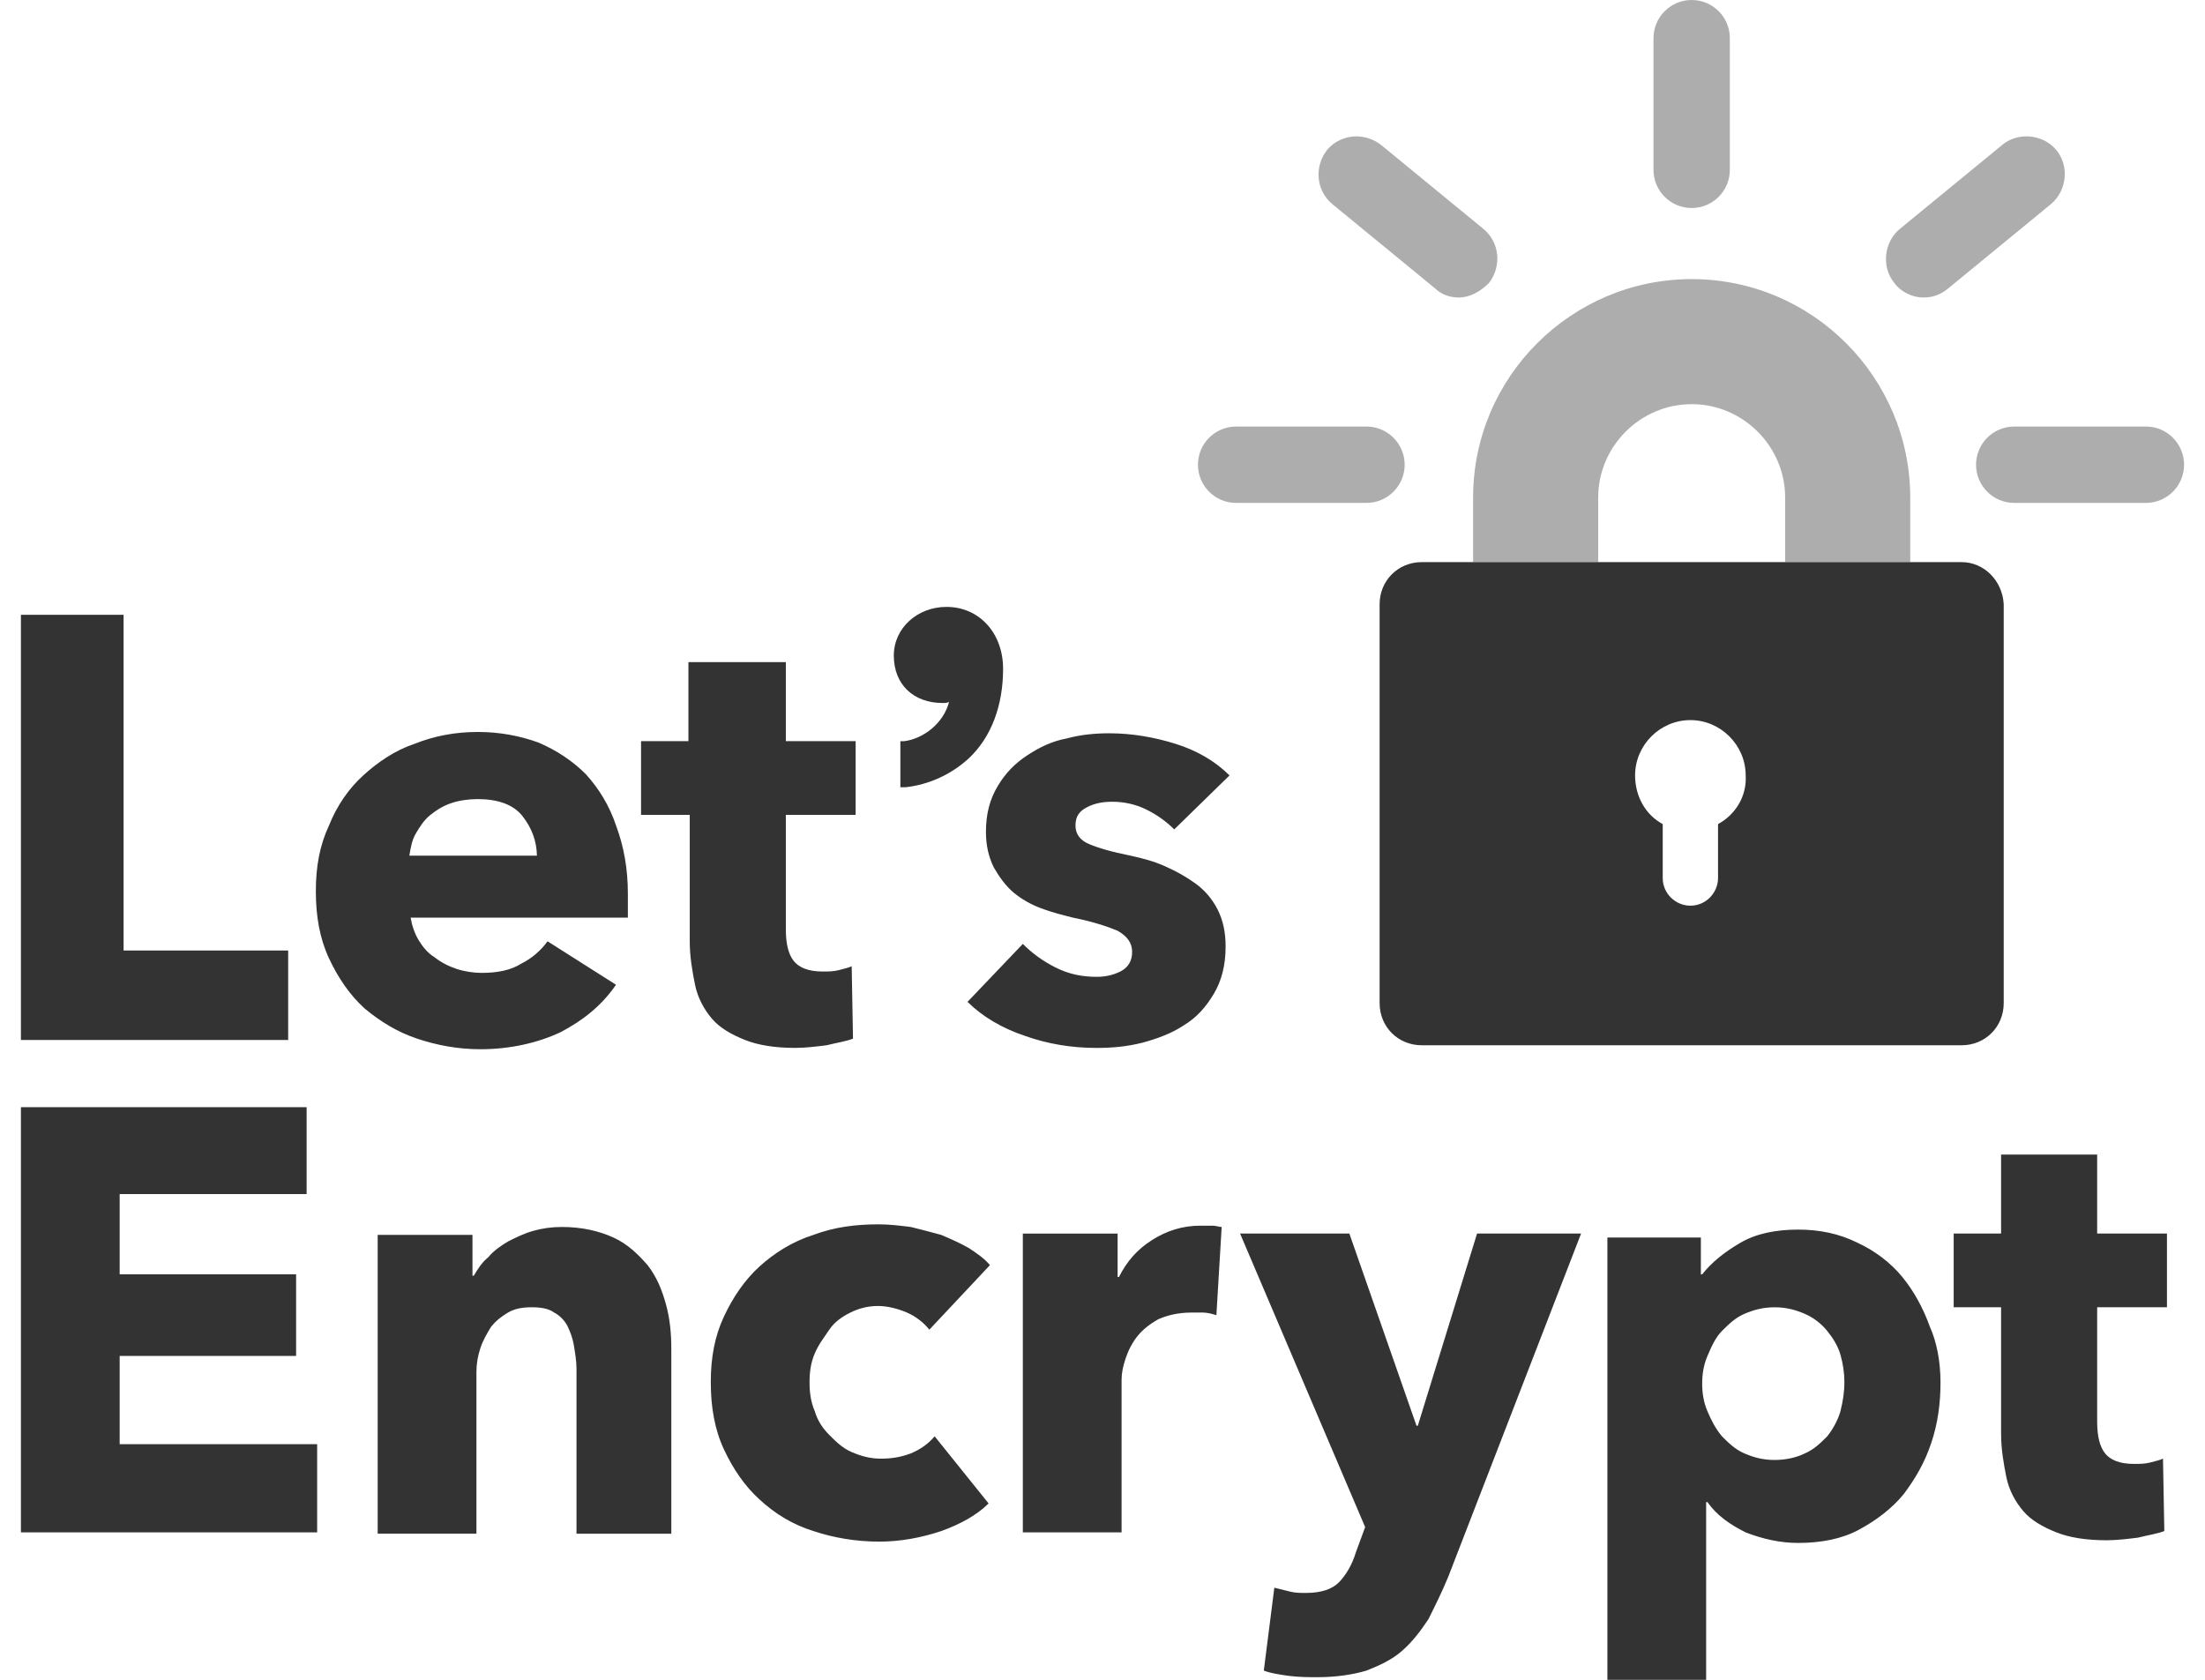
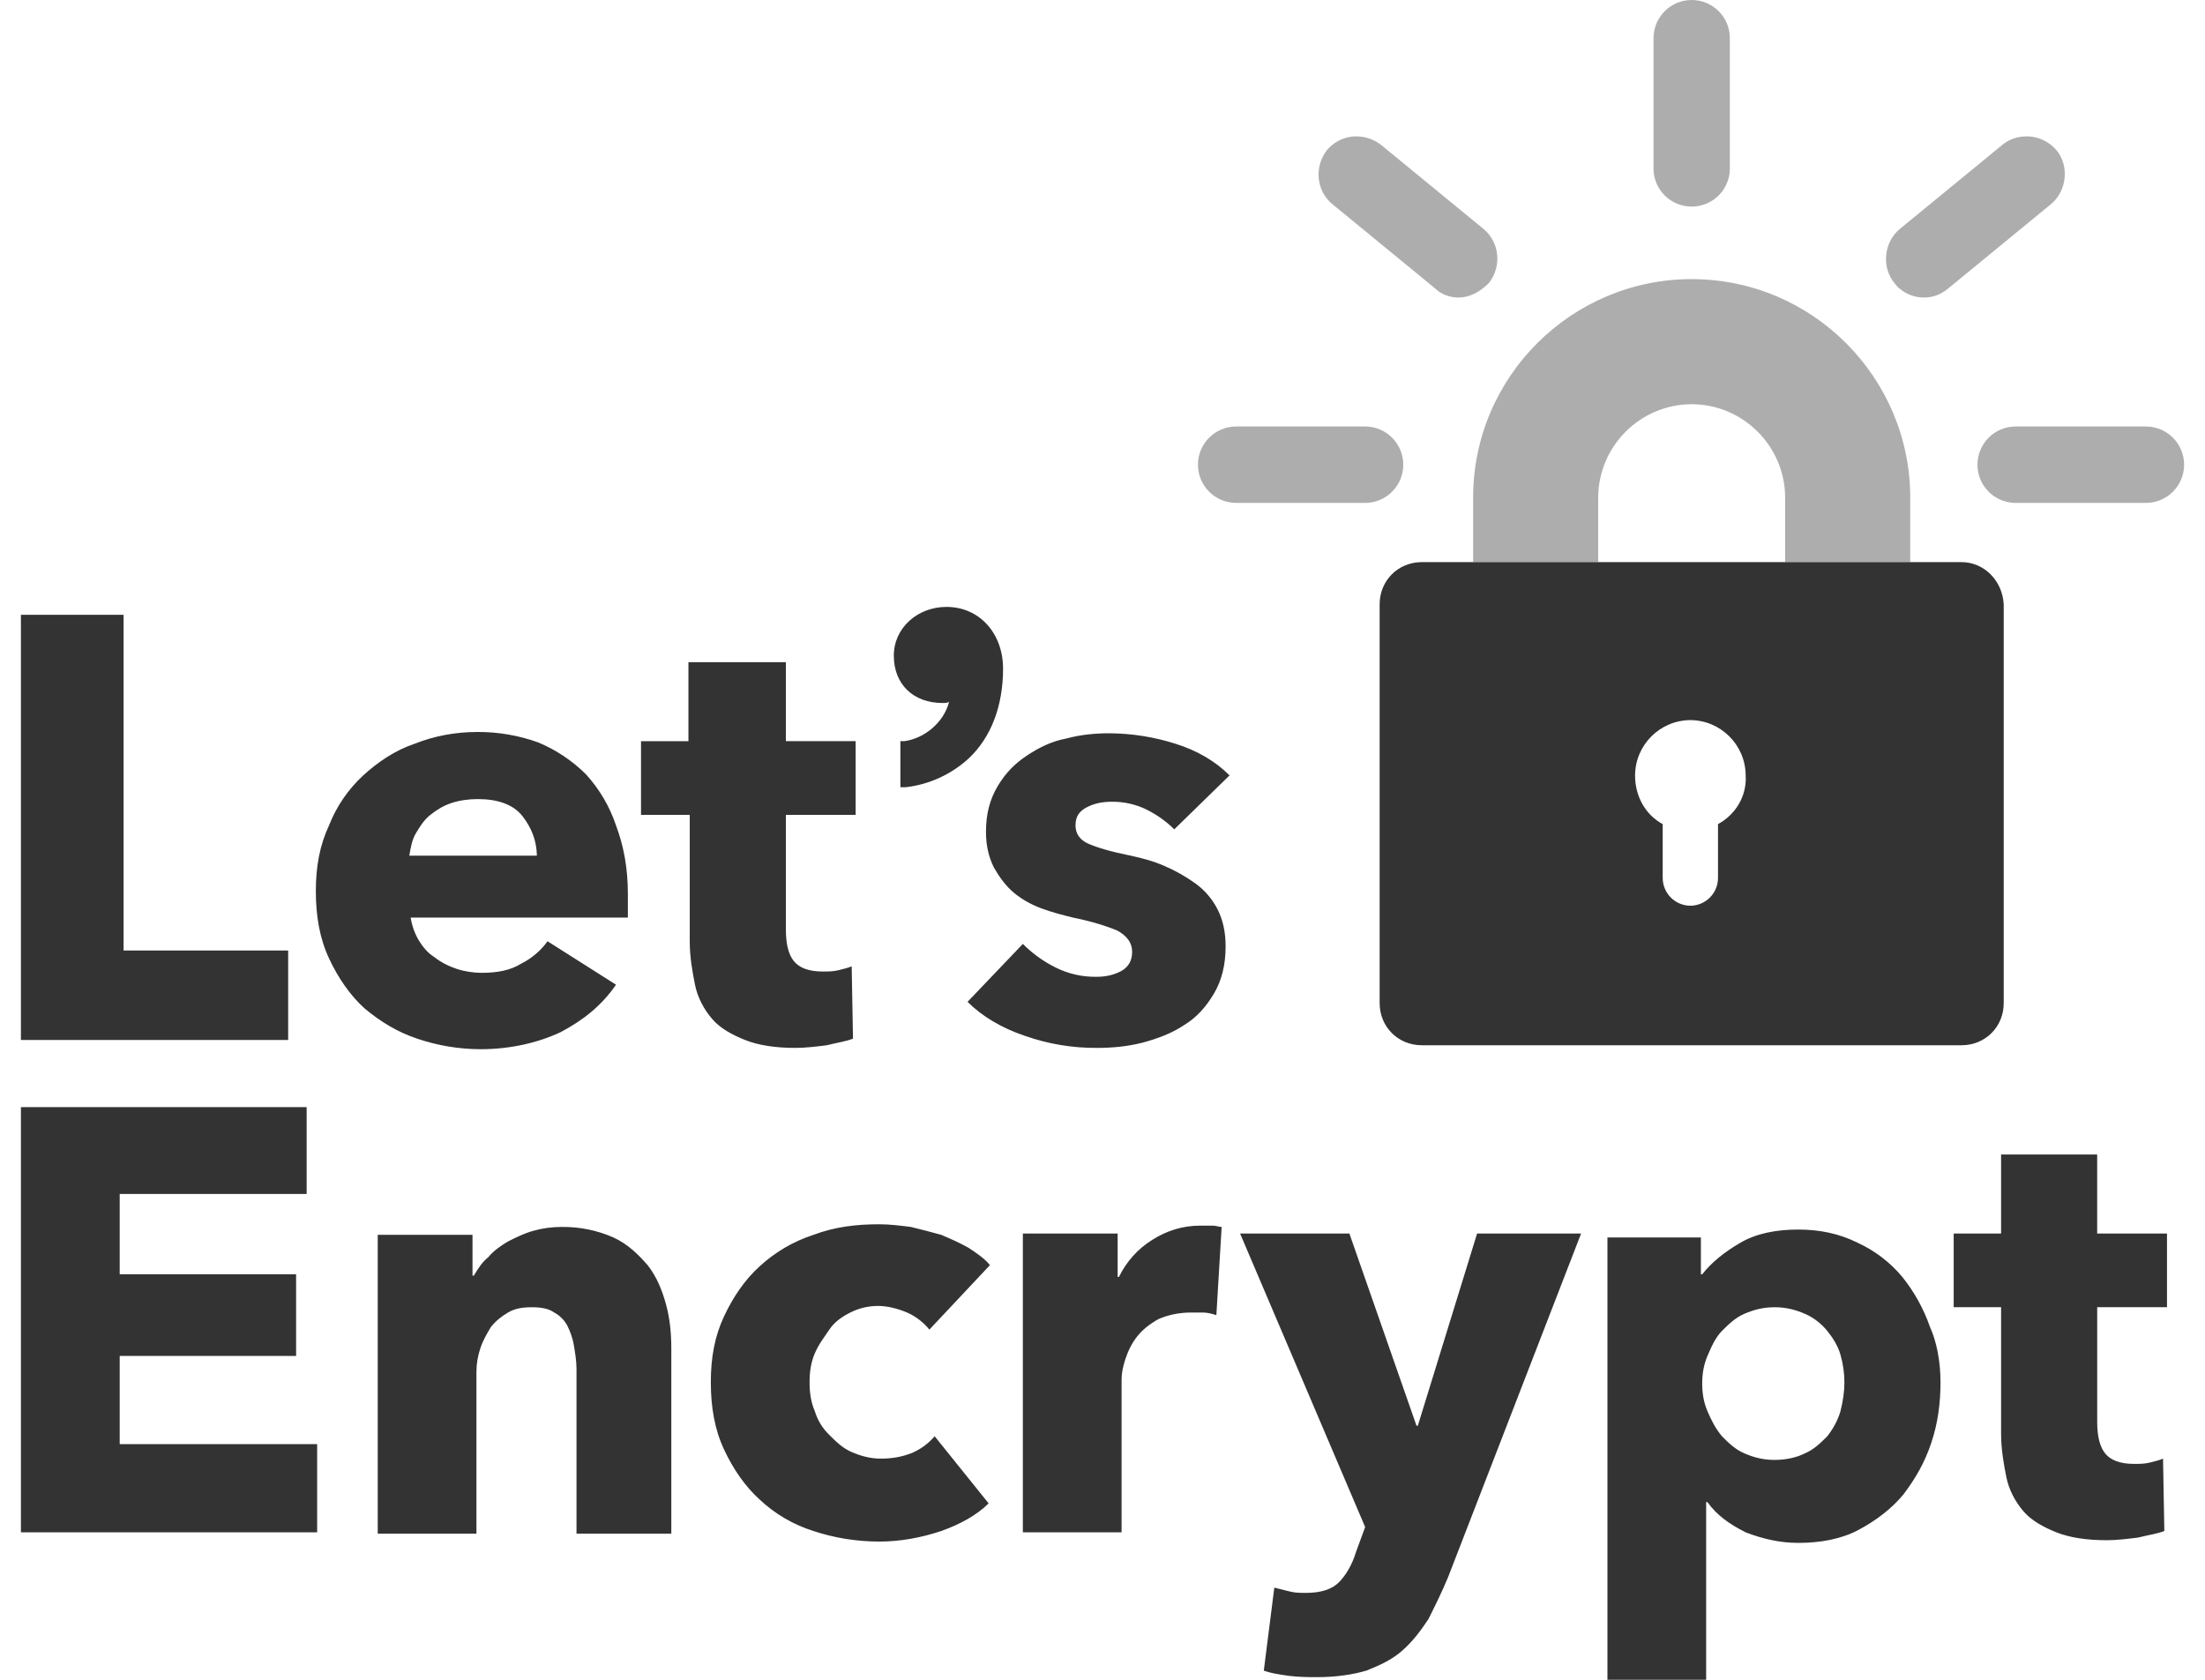
- <svg xmlns="http://www.w3.org/2000/svg" version="1.1" id="svg3347" viewBox="0 0 84 64" height="64" width="84">
-   <defs id="defs3349" />
-   <g transform="translate(-0.797036,-988.3622)" id="layer1">
-     <path id="path11" d="m 65.242,988.362 c -0.802,0 -1.455,0.652 -1.455,1.455 l 0,5.016 c 0,0.802 0.652,1.455 1.455,1.455 0.802,0 1.454,-0.652 1.454,-1.455 l 0,-5.016 c 0,-0.802 -0.651,-1.455 -1.454,-1.455 z M 52.6,993.564 c -0.468,-0.04 -0.938,0.14 -1.252,0.516 -0.502,0.652 -0.401,1.555 0.201,2.056 l 3.913,3.21 c 0.251,0.251 0.601,0.352 0.902,0.352 0.401,0 0.803,-0.201 1.154,-0.552 0.502,-0.652 0.401,-1.555 -0.201,-2.056 l -3.913,-3.21 c -0.245,-0.188 -0.524,-0.291 -0.804,-0.315 z m 25.261,0 c -0.282,0.024 -0.557,0.127 -0.783,0.315 l -3.913,3.21 c -0.602,0.502 -0.702,1.454 -0.201,2.056 0.251,0.351 0.703,0.552 1.104,0.552 0.351,0 0.652,-0.101 0.953,-0.352 l 3.912,-3.21 c 0.602,-0.502 0.702,-1.454 0.201,-2.056 -0.313,-0.376 -0.803,-0.556 -1.273,-0.516 z m -12.619,5.432 c -4.564,0 -8.327,3.711 -8.327,8.326 l 0,2.458 4.765,0 0,-2.458 c 0,-1.956 1.606,-3.561 3.562,-3.561 1.956,0 3.561,1.605 3.561,3.561 l 0,2.458 4.765,0 0,-2.458 c 0,-4.564 -3.711,-8.326 -8.326,-8.326 z m -17.355,5.617 c -0.802,0 -1.454,0.652 -1.454,1.455 0,0.802 0.651,1.455 1.454,1.455 l 4.966,0 c 0.802,0 1.455,-0.652 1.455,-1.455 0,-0.802 -0.652,-1.455 -1.455,-1.455 l -4.966,0 z m 29.643,0 c -0.802,0 -1.455,0.652 -1.455,1.455 0,0.802 0.652,1.455 1.455,1.455 l 5.016,0 c 0.802,0 1.454,-0.652 1.454,-1.455 0,-0.802 -0.651,-1.455 -1.454,-1.455 l -5.016,0 z" style="color:#000000;clip-rule:nonzero;display:inline;overflow:visible;visibility:visible;opacity:0.4;isolation:auto;mix-blend-mode:normal;color-interpolation:sRGB;color-interpolation-filters:linearRGB;solid-color:#000000;solid-opacity:1;fill:#333333;fill-opacity:1;fill-rule:evenodd;stroke:none;stroke-width:1;stroke-linecap:butt;stroke-linejoin:miter;stroke-miterlimit:4;stroke-dasharray:none;stroke-dashoffset:0;stroke-opacity:1;color-rendering:auto;image-rendering:auto;shape-rendering:auto;text-rendering:auto;enable-background:accumulate" />
-     <path id="path13" d="m 54.96,1009.779 c -0.903,0 -1.606,0.702 -1.606,1.605 l 0,15.198 c 0,0.903 0.703,1.605 1.606,1.605 l 20.564,0 c 0.903,0 1.605,-0.702 1.605,-1.605 l 0,-15.198 c -0.05,-0.903 -0.752,-1.605 -1.605,-1.605 l -20.564,0 z m -18.107,1.706 c -1.103,0 -2.006,0.802 -2.006,1.855 0,1.103 0.753,1.806 1.856,1.806 0.1,0 0.201,2e-4 0.251,-0.05 -0.201,0.802 -0.953,1.404 -1.706,1.505 l -0.151,0 0,1.755 0.201,0 c 0.903,-0.1 1.756,-0.501 2.408,-1.103 0.853,-0.802 1.304,-2.007 1.304,-3.411 0,-1.354 -0.903,-2.357 -2.157,-2.357 z m -35.259,0.301 0,16.2 10.181,0 0,-3.41 -6.27,0 0,-12.79 -3.912,0 z m 25.429,1.805 0,3.009 -1.805,0 0,2.808 1.855,0 0,4.815 c 0,0.602 0.101,1.154 0.201,1.656 0.1,0.501 0.351,0.953 0.652,1.304 0.301,0.351 0.752,0.602 1.254,0.802 0.502,0.201 1.153,0.302 1.905,0.302 0.401,0 0.803,-0.051 1.204,-0.101 0.401,-0.1 0.752,-0.15 1.003,-0.251 l -0.05,-2.759 c -0.1,0.05 -0.301,0.101 -0.502,0.151 -0.201,0.05 -0.401,0.05 -0.601,0.05 -0.552,0 -0.903,-0.151 -1.104,-0.402 -0.201,-0.251 -0.301,-0.651 -0.301,-1.203 l 0,-4.364 2.659,0 0,-2.809 -2.659,0 0,-3.009 -3.712,0 z m 38.169,2.207 c 1.154,0 2.107,0.953 2.107,2.106 0.05,0.802 -0.401,1.505 -1.053,1.856 l 0,2.056 c 0,0.552 -0.452,1.053 -1.054,1.053 -0.552,0 -1.053,-0.451 -1.053,-1.053 l 0,-2.056 c -0.652,-0.351 -1.053,-1.054 -1.053,-1.856 0,-1.154 0.953,-2.106 2.106,-2.106 z m -46.194,0.452 c -0.853,0 -1.655,0.15 -2.407,0.451 -0.752,0.251 -1.405,0.702 -1.956,1.204 -0.552,0.501 -1.003,1.154 -1.304,1.906 -0.351,0.752 -0.502,1.555 -0.502,2.508 0,0.953 0.15,1.805 0.502,2.558 0.351,0.752 0.802,1.405 1.354,1.906 0.602,0.501 1.254,0.902 2.006,1.153 0.752,0.251 1.555,0.402 2.408,0.402 1.154,0 2.207,-0.251 3.059,-0.652 0.853,-0.451 1.554,-1.003 2.106,-1.805 l -2.608,-1.656 c -0.251,0.351 -0.602,0.653 -1.003,0.853 -0.401,0.251 -0.903,0.351 -1.505,0.351 -0.301,0 -0.652,-0.05 -0.953,-0.15 -0.301,-0.1 -0.601,-0.251 -0.852,-0.452 -0.251,-0.15 -0.452,-0.402 -0.602,-0.652 -0.15,-0.251 -0.251,-0.551 -0.301,-0.852 l 8.276,0 0,-0.452 0,-0.452 c 0,-0.953 -0.151,-1.805 -0.452,-2.608 -0.251,-0.752 -0.651,-1.405 -1.153,-1.956 -0.502,-0.502 -1.104,-0.903 -1.806,-1.204 -0.702,-0.251 -1.454,-0.401 -2.307,-0.401 z m 24.075,0.05 c -0.552,0 -1.103,0.05 -1.655,0.201 -0.552,0.1 -1.053,0.35 -1.505,0.651 -0.451,0.301 -0.803,0.652 -1.104,1.154 -0.301,0.502 -0.452,1.053 -0.452,1.756 0,0.502 0.101,0.953 0.302,1.354 0.201,0.351 0.451,0.702 0.752,0.953 0.301,0.251 0.652,0.451 1.053,0.602 0.401,0.15 0.803,0.251 1.204,0.352 0.752,0.15 1.353,0.351 1.705,0.501 0.351,0.201 0.553,0.451 0.553,0.802 0,0.351 -0.151,0.602 -0.452,0.752 -0.301,0.15 -0.602,0.201 -0.903,0.201 -0.552,0 -1.053,-0.101 -1.555,-0.352 -0.502,-0.251 -0.903,-0.551 -1.254,-0.902 l -2.106,2.207 c 0.552,0.552 1.303,1.003 2.206,1.304 0.853,0.301 1.756,0.452 2.709,0.452 0.602,0 1.154,-0.05 1.755,-0.201 0.552,-0.15 1.103,-0.351 1.555,-0.652 0.502,-0.301 0.853,-0.702 1.154,-1.204 0.301,-0.501 0.452,-1.103 0.452,-1.805 0,-0.552 -0.1,-1.002 -0.301,-1.404 -0.201,-0.401 -0.502,-0.752 -0.853,-1.003 -0.351,-0.251 -0.702,-0.452 -1.153,-0.652 -0.451,-0.201 -0.853,-0.301 -1.305,-0.402 -0.752,-0.15 -1.254,-0.3 -1.605,-0.451 -0.351,-0.15 -0.502,-0.401 -0.502,-0.702 0,-0.351 0.151,-0.552 0.452,-0.702 0.301,-0.15 0.602,-0.201 0.953,-0.201 0.451,0 0.903,0.1 1.304,0.301 0.401,0.201 0.752,0.451 1.053,0.752 l 2.106,-2.056 c -0.552,-0.552 -1.254,-0.953 -2.056,-1.204 -0.802,-0.251 -1.655,-0.401 -2.508,-0.401 z m -24.075,2.508 c 0.752,0 1.354,0.2 1.706,0.651 0.341,0.438 0.536,0.926 0.548,1.505 l -4.861,0 c 0.05,-0.301 0.1,-0.602 0.251,-0.852 0.15,-0.251 0.301,-0.502 0.552,-0.702 0.251,-0.201 0.501,-0.351 0.802,-0.452 0.301,-0.1 0.652,-0.15 1.003,-0.15 z m -17.404,11.737 0,16.2 11.285,0 0,-3.36 -7.523,0 0,-3.361 6.721,0 0,-3.109 -6.721,0 0,-3.059 7.122,0 0,-3.31 -10.883,0 z m 75.435,1.806 0,3.009 -1.806,0 0,2.809 1.806,0 0,4.815 c 0,0.602 0.1,1.154 0.2,1.655 0.1,0.502 0.351,0.953 0.652,1.304 0.301,0.351 0.752,0.602 1.254,0.802 0.502,0.201 1.154,0.301 1.906,0.301 0.401,0 0.802,-0.05 1.203,-0.1 0.401,-0.1 0.752,-0.15 1.003,-0.251 l -0.05,-2.759 c -0.1,0.05 -0.301,0.101 -0.502,0.151 -0.201,0.05 -0.401,0.05 -0.601,0.05 -0.552,0 -0.903,-0.151 -1.104,-0.402 -0.201,-0.251 -0.301,-0.652 -0.301,-1.204 l 0,-4.363 2.659,0 0,-2.808 -2.659,0 0,-3.009 -3.661,0 z m -42.734,2.658 c -0.903,0 -1.705,0.101 -2.508,0.402 -0.802,0.251 -1.504,0.702 -2.056,1.204 -0.552,0.502 -1.003,1.153 -1.354,1.905 -0.351,0.752 -0.502,1.555 -0.502,2.508 0,0.953 0.15,1.806 0.502,2.559 0.351,0.752 0.802,1.404 1.354,1.905 0.602,0.552 1.254,0.953 2.056,1.204 0.752,0.251 1.605,0.402 2.508,0.402 0.802,0 1.606,-0.151 2.358,-0.402 0.702,-0.251 1.354,-0.602 1.805,-1.053 l -2.056,-2.558 c -0.251,0.301 -0.552,0.501 -0.903,0.651 -0.401,0.15 -0.753,0.201 -1.154,0.201 -0.401,0 -0.752,-0.1 -1.103,-0.251 -0.351,-0.15 -0.601,-0.402 -0.852,-0.652 -0.251,-0.251 -0.452,-0.551 -0.553,-0.902 -0.15,-0.351 -0.2,-0.703 -0.2,-1.104 0,-0.401 0.049,-0.752 0.2,-1.103 0.15,-0.351 0.352,-0.602 0.553,-0.903 0.201,-0.301 0.501,-0.501 0.802,-0.651 0.301,-0.15 0.652,-0.251 1.053,-0.251 0.351,0 0.752,0.1 1.103,0.251 0.351,0.15 0.653,0.401 0.853,0.651 l 2.307,-2.457 c -0.201,-0.251 -0.501,-0.452 -0.802,-0.652 -0.351,-0.201 -0.702,-0.351 -1.053,-0.501 -0.351,-0.1 -0.753,-0.2 -1.154,-0.301 -0.401,-0.05 -0.803,-0.101 -1.204,-0.101 z m 12.238,0.051 c -0.702,0 -1.304,0.201 -1.855,0.552 -0.552,0.351 -0.953,0.802 -1.254,1.404 l -0.051,0 0,-1.655 -3.611,0 0,11.385 3.762,0 0,-5.818 c 0,-0.251 0.051,-0.501 0.151,-0.802 0.1,-0.301 0.25,-0.602 0.451,-0.853 0.201,-0.251 0.452,-0.451 0.803,-0.651 0.351,-0.15 0.752,-0.251 1.254,-0.251 l 0.451,0 c 0.15,0 0.351,0.05 0.502,0.1 l 0.201,-3.36 c -0.1,0 -0.2,-0.05 -0.351,-0.05 l -0.452,0 z m -24.326,0.05 c -0.401,0 -0.752,0.05 -1.103,0.15 -0.351,0.1 -0.652,0.251 -0.953,0.402 -0.251,0.15 -0.552,0.351 -0.752,0.601 -0.251,0.201 -0.401,0.452 -0.552,0.702 l -0.051,0 0,-1.555 -3.611,0 0,11.385 3.762,0 0,-6.169 c 0,-0.301 0.051,-0.602 0.151,-0.903 0.1,-0.301 0.25,-0.551 0.401,-0.802 0.201,-0.251 0.402,-0.401 0.652,-0.551 0.251,-0.15 0.551,-0.201 0.902,-0.201 0.351,0 0.653,0.05 0.853,0.201 0.201,0.1 0.401,0.301 0.502,0.502 0.1,0.201 0.201,0.451 0.251,0.752 0.05,0.301 0.1,0.601 0.1,0.902 l 0,6.22 0,0.05 3.612,0 0,-7.022 c 0,-0.602 -0.05,-1.153 -0.201,-1.704 -0.15,-0.552 -0.351,-1.053 -0.702,-1.505 -0.351,-0.401 -0.752,-0.803 -1.304,-1.054 -0.552,-0.251 -1.204,-0.401 -1.956,-0.401 z m 47.097,0.1 c -0.853,0 -1.605,0.15 -2.207,0.502 -0.602,0.351 -1.104,0.752 -1.455,1.204 l -0.05,0 0,-1.405 -3.561,0 0,16.853 3.762,0 0,-6.771 0.05,0 c 0.351,0.502 0.853,0.852 1.455,1.153 0.652,0.251 1.304,0.402 2.006,0.402 0.853,0 1.655,-0.15 2.307,-0.502 0.652,-0.351 1.254,-0.803 1.706,-1.355 0.451,-0.602 0.802,-1.203 1.053,-1.955 0.251,-0.752 0.351,-1.505 0.351,-2.308 0,-0.802 -0.15,-1.554 -0.401,-2.106 -0.251,-0.702 -0.602,-1.355 -1.053,-1.906 -0.451,-0.552 -1.053,-1.003 -1.706,-1.304 -0.702,-0.351 -1.455,-0.502 -2.257,-0.502 z m -21.266,0.151 4.765,11.184 -0.351,0.953 c -0.15,0.502 -0.402,0.903 -0.652,1.154 -0.251,0.251 -0.652,0.401 -1.254,0.401 -0.201,0 -0.401,2e-4 -0.601,-0.05 l -0.602,-0.15 -0.401,3.159 c 0.251,0.1 0.601,0.151 0.952,0.201 0.401,0.05 0.753,0.05 1.104,0.05 0.702,0 1.354,-0.1 1.855,-0.251 0.502,-0.201 0.954,-0.401 1.355,-0.752 0.401,-0.351 0.702,-0.752 1.003,-1.204 0.251,-0.502 0.502,-1.003 0.752,-1.605 l 5.066,-13.091 -3.963,0 -2.257,7.323 -0.05,0 -2.558,-7.323 -4.163,0 z m 20.363,2.809 c 0.451,0 0.803,0.1 1.154,0.251 0.351,0.15 0.652,0.402 0.852,0.652 0.201,0.251 0.401,0.551 0.502,0.902 0.1,0.351 0.151,0.702 0.151,1.053 0,0.351 -0.051,0.703 -0.151,1.104 -0.1,0.351 -0.301,0.702 -0.502,0.953 -0.251,0.251 -0.501,0.501 -0.852,0.651 -0.301,0.15 -0.703,0.251 -1.154,0.251 -0.451,0 -0.802,-0.1 -1.153,-0.251 -0.351,-0.15 -0.602,-0.401 -0.853,-0.651 -0.251,-0.301 -0.401,-0.602 -0.552,-0.953 -0.15,-0.351 -0.201,-0.702 -0.201,-1.053 0,-0.351 0.05,-0.703 0.201,-1.054 0.15,-0.351 0.301,-0.701 0.552,-0.952 0.251,-0.251 0.502,-0.502 0.853,-0.652 0.351,-0.15 0.702,-0.251 1.153,-0.251 z" style="color:#000000;clip-rule:nonzero;display:inline;overflow:visible;visibility:visible;opacity:1;isolation:auto;mix-blend-mode:normal;color-interpolation:sRGB;color-interpolation-filters:linearRGB;solid-color:#000000;solid-opacity:1;fill:#333333;fill-opacity:1;fill-rule:nonzero;stroke:none;stroke-width:1;stroke-linecap:butt;stroke-linejoin:miter;stroke-miterlimit:4;stroke-dasharray:none;stroke-dashoffset:0;stroke-opacity:1;color-rendering:auto;image-rendering:auto;shape-rendering:auto;text-rendering:auto;enable-background:accumulate" />
+ <svg xmlns="http://www.w3.org/2000/svg" viewBox="0 0 84 64" height="64" width="84">
+   <g color="#000" fill="#333">
+     <path d="M64.445 0c-.802 0-1.454.652-1.454 1.455V6.47a1.455 1.455 0 0 0 2.908 0V1.455A1.454 1.454 0 0 0 64.445 0zM51.803 5.202a1.46 1.46 0 0 0-1.251.516c-.502.652-.402 1.555.2 2.056l3.913 3.21c.25.251.601.352.902.352.401 0 .803-.201 1.154-.552.502-.652.401-1.555-.2-2.057l-3.913-3.21a1.53 1.53 0 0 0-.805-.315zm25.262 0a1.403 1.403 0 0 0-.783.315l-3.913 3.21c-.601.502-.702 1.455-.2 2.057.25.35.702.552 1.104.552.35 0 .652-.1.953-.352l3.911-3.21c.602-.501.703-1.454.201-2.056a1.499 1.499 0 0 0-1.273-.516zm-12.62 5.432c-4.564 0-8.326 3.711-8.326 8.325v2.458h4.764V18.96a3.575 3.575 0 0 1 3.562-3.56 3.574 3.574 0 0 1 3.561 3.56v2.458h4.765V18.96c0-4.564-3.711-8.325-8.326-8.325zM47.091 16.25a1.455 1.455 0 0 0 0 2.91h4.965a1.456 1.456 0 0 0 0-2.91h-4.965zm29.643 0a1.456 1.456 0 0 0 0 2.91h5.015a1.455 1.455 0 0 0 0-2.91h-5.015z" style="isolation:auto;mix-blend-mode:normal" overflow="visible" opacity=".4" fill-rule="evenodd" />
+     <path d="M54.163 21.417c-.902 0-1.605.702-1.605 1.605V38.22c0 .902.703 1.604 1.605 1.604h20.564c.903 0 1.605-.702 1.605-1.604V23.022c-.05-.903-.752-1.605-1.605-1.605H54.163zm-18.107 1.706c-1.103 0-2.006.802-2.006 1.855 0 1.104.753 1.806 1.856 1.806.1 0 .2 0 .251-.05-.2.802-.953 1.404-1.705 1.504H34.3v1.756h.2a4.277 4.277 0 0 0 2.408-1.103c.853-.803 1.304-2.007 1.304-3.411 0-1.355-.903-2.357-2.157-2.357zm-35.259.3v16.2h10.181v-3.41h-6.27v-12.79H.798zm25.429 1.806v3.01H24.42v2.808h1.856v4.815c0 .601.1 1.154.2 1.655.1.502.352.953.653 1.304.3.351.752.602 1.254.802.501.201 1.153.302 1.905.302.401 0 .803-.05 1.204-.1.401-.101.753-.151 1.003-.252l-.05-2.758c-.1.05-.3.1-.501.15-.2.05-.401.05-.602.05-.551 0-.903-.15-1.104-.401-.2-.25-.3-.651-.3-1.203v-4.364h2.658v-2.809h-2.658V25.23h-3.712zm38.168 2.207a2.12 2.12 0 0 1 2.108 2.106c.05.803-.401 1.505-1.054 1.856v2.057a1.06 1.06 0 0 1-1.054 1.053 1.06 1.06 0 0 1-1.053-1.053v-2.057c-.652-.35-1.053-1.053-1.053-1.856a2.12 2.12 0 0 1 2.106-2.106zm-46.193.452c-.853 0-1.655.15-2.407.45-.752.251-1.405.703-1.956 1.204a5.163 5.163 0 0 0-1.304 1.906c-.351.753-.502 1.555-.502 2.508 0 .953.15 1.806.502 2.558.35.752.802 1.405 1.354 1.906.601.502 1.253.903 2.006 1.153a7.567 7.567 0 0 0 2.408.402c1.153 0 2.206-.251 3.059-.652.853-.452 1.554-1.003 2.106-1.806l-2.608-1.655c-.25.35-.601.652-1.003.853-.4.25-.902.35-1.504.35-.301 0-.653-.05-.953-.15-.301-.1-.602-.25-.853-.45-.25-.151-.452-.403-.602-.653a2.477 2.477 0 0 1-.3-.853h8.275v-.903c0-.953-.15-1.805-.452-2.608a5.464 5.464 0 0 0-1.153-1.956 5.695 5.695 0 0 0-1.806-1.204 6.742 6.742 0 0 0-2.307-.4zm24.075.05c-.552 0-1.103.05-1.655.2-.552.1-1.053.35-1.504.652-.452.3-.804.652-1.105 1.154-.3.501-.451 1.053-.451 1.755 0 .502.101.953.302 1.354.2.351.451.702.752.953.3.251.652.451 1.053.602.401.15.803.251 1.204.351.752.15 1.353.351 1.705.502.35.2.552.451.552.802 0 .351-.15.602-.452.753-.3.15-.602.2-.903.2a3.36 3.36 0 0 1-1.554-.351 4.726 4.726 0 0 1-1.254-.902l-2.107 2.207c.552.551 1.304 1.003 2.207 1.303a8.08 8.08 0 0 0 2.708.452c.602 0 1.154-.05 1.756-.2.551-.151 1.103-.352 1.554-.653.502-.301.853-.703 1.154-1.204.301-.502.452-1.103.452-1.806 0-.551-.1-1.002-.3-1.403a2.766 2.766 0 0 0-.854-1.003 6.294 6.294 0 0 0-1.153-.653c-.452-.2-.854-.301-1.305-.402-.752-.15-1.253-.3-1.605-.45-.35-.15-.501-.402-.501-.703 0-.35.15-.551.451-.702.301-.15.603-.2.954-.2.451 0 .902.1 1.304.3.4.2.752.451 1.053.752l2.106-2.056c-.552-.552-1.254-.953-2.056-1.204a8.46 8.46 0 0 0-2.508-.4zM18.2 30.445c.752 0 1.354.2 1.705.652.341.438.537.926.548 1.504h-4.86c.05-.3.1-.601.25-.852.15-.25.3-.502.551-.702.251-.2.502-.351.803-.452.3-.1.652-.15 1.003-.15zM.797 42.182v16.2h11.285v-3.36H4.56V51.66h6.72v-3.11H4.56v-3.059h7.122v-3.31H.797zm75.435 1.806v3.009h-1.806v2.808h1.806v4.815c0 .602.1 1.154.2 1.656.1.501.351.953.652 1.304.301.35.753.601 1.254.802.502.2 1.154.3 1.907.3.4 0 .801-.05 1.202-.1.402-.1.753-.15 1.004-.25l-.05-2.759c-.1.05-.301.101-.502.151-.2.05-.4.05-.601.05-.552 0-.904-.15-1.104-.401-.201-.251-.301-.653-.301-1.204v-4.364h2.659v-2.808h-2.66v-3.01h-3.66zm-42.734 2.657c-.902 0-1.705.1-2.507.402a5.576 5.576 0 0 0-2.057 1.204c-.551.501-1.002 1.153-1.353 1.905s-.502 1.555-.502 2.508c0 .953.15 1.806.502 2.559.35.752.802 1.403 1.353 1.905a5.309 5.309 0 0 0 2.057 1.204c.752.25 1.605.402 2.507.402.803 0 1.606-.151 2.358-.402.703-.25 1.354-.602 1.806-1.053l-2.056-2.558a2.332 2.332 0 0 1-.904.652c-.4.15-.752.2-1.154.2-.4 0-.752-.1-1.103-.25-.35-.15-.601-.402-.852-.653a2.098 2.098 0 0 1-.552-.902c-.15-.351-.2-.703-.2-1.104 0-.401.05-.752.2-1.103.15-.351.351-.602.552-.903.2-.301.501-.501.802-.652.301-.15.652-.25 1.053-.25.352 0 .752.1 1.104.25.35.15.652.401.853.652l2.307-2.457c-.2-.25-.502-.452-.803-.653-.35-.2-.702-.35-1.053-.501-.35-.1-.752-.2-1.154-.3-.4-.05-.802-.102-1.204-.102zm12.239.051c-.702 0-1.304.2-1.856.552a3.402 3.402 0 0 0-1.254 1.403h-.05v-1.654h-3.611v11.385h3.761v-5.818c0-.25.05-.501.151-.802.1-.301.25-.603.45-.853.201-.251.453-.451.804-.652.351-.15.752-.25 1.254-.25h.45c.151 0 .352.05.502.1l.201-3.36c-.1 0-.2-.05-.35-.05h-.452zm-24.326.05c-.401 0-.752.05-1.103.15-.351.1-.652.251-.953.402-.251.15-.552.35-.753.601-.25.2-.4.452-.551.703H18v-1.555h-3.61v11.385h3.76v-6.169c0-.3.051-.602.152-.903.1-.3.25-.551.4-.802.201-.25.402-.401.653-.552.25-.15.55-.2.902-.2.351 0 .653.05.853.2.2.1.402.301.502.502.1.2.2.451.25.752.05.301.1.602.1.902v6.27h3.612V51.41c0-.602-.05-1.153-.2-1.704-.15-.552-.352-1.054-.703-1.505-.35-.401-.752-.803-1.304-1.054a4.69 4.69 0 0 0-1.956-.4zm47.097.1c-.853 0-1.605.15-2.207.502-.602.35-1.104.752-1.455 1.204h-.05v-1.405h-3.56V64h3.76v-6.77h.05c.352.5.854.851 1.456 1.152.652.25 1.304.402 2.006.402.852 0 1.655-.15 2.307-.502.652-.35 1.254-.803 1.705-1.355.452-.601.803-1.203 1.053-1.955.251-.752.351-1.505.351-2.308 0-.802-.15-1.554-.4-2.106a6.41 6.41 0 0 0-1.054-1.906 4.845 4.845 0 0 0-1.705-1.304c-.702-.351-1.455-.502-2.257-.502zm-21.267.151l4.765 11.184-.35.953c-.15.502-.402.904-.653 1.154-.25.251-.652.401-1.254.401-.2 0-.4 0-.601-.05l-.603-.15-.4 3.16c.25.1.6.15.952.2.401.05.753.05 1.104.05.702 0 1.354-.1 1.855-.25.502-.201.954-.402 1.355-.753.401-.35.702-.752 1.003-1.204.25-.501.502-1.003.752-1.604l5.066-13.09H56.27l-2.258 7.322h-.05l-2.557-7.323H47.24zm20.364 2.809c.451 0 .802.1 1.154.25.35.15.651.402.852.653.2.25.401.551.501.902.1.351.151.702.151 1.053s-.05.703-.15 1.104c-.1.351-.302.703-.502.953-.25.251-.501.501-.852.652-.301.15-.703.25-1.154.25-.452 0-.802-.1-1.153-.25s-.603-.4-.854-.652c-.25-.3-.4-.602-.551-.953-.15-.35-.201-.702-.201-1.053s.05-.703.2-1.054c.151-.351.302-.701.552-.952.251-.25.503-.502.854-.653.35-.15.701-.25 1.153-.25z" style="isolation:auto;mix-blend-mode:normal" overflow="visible" />
  </g>
</svg>
